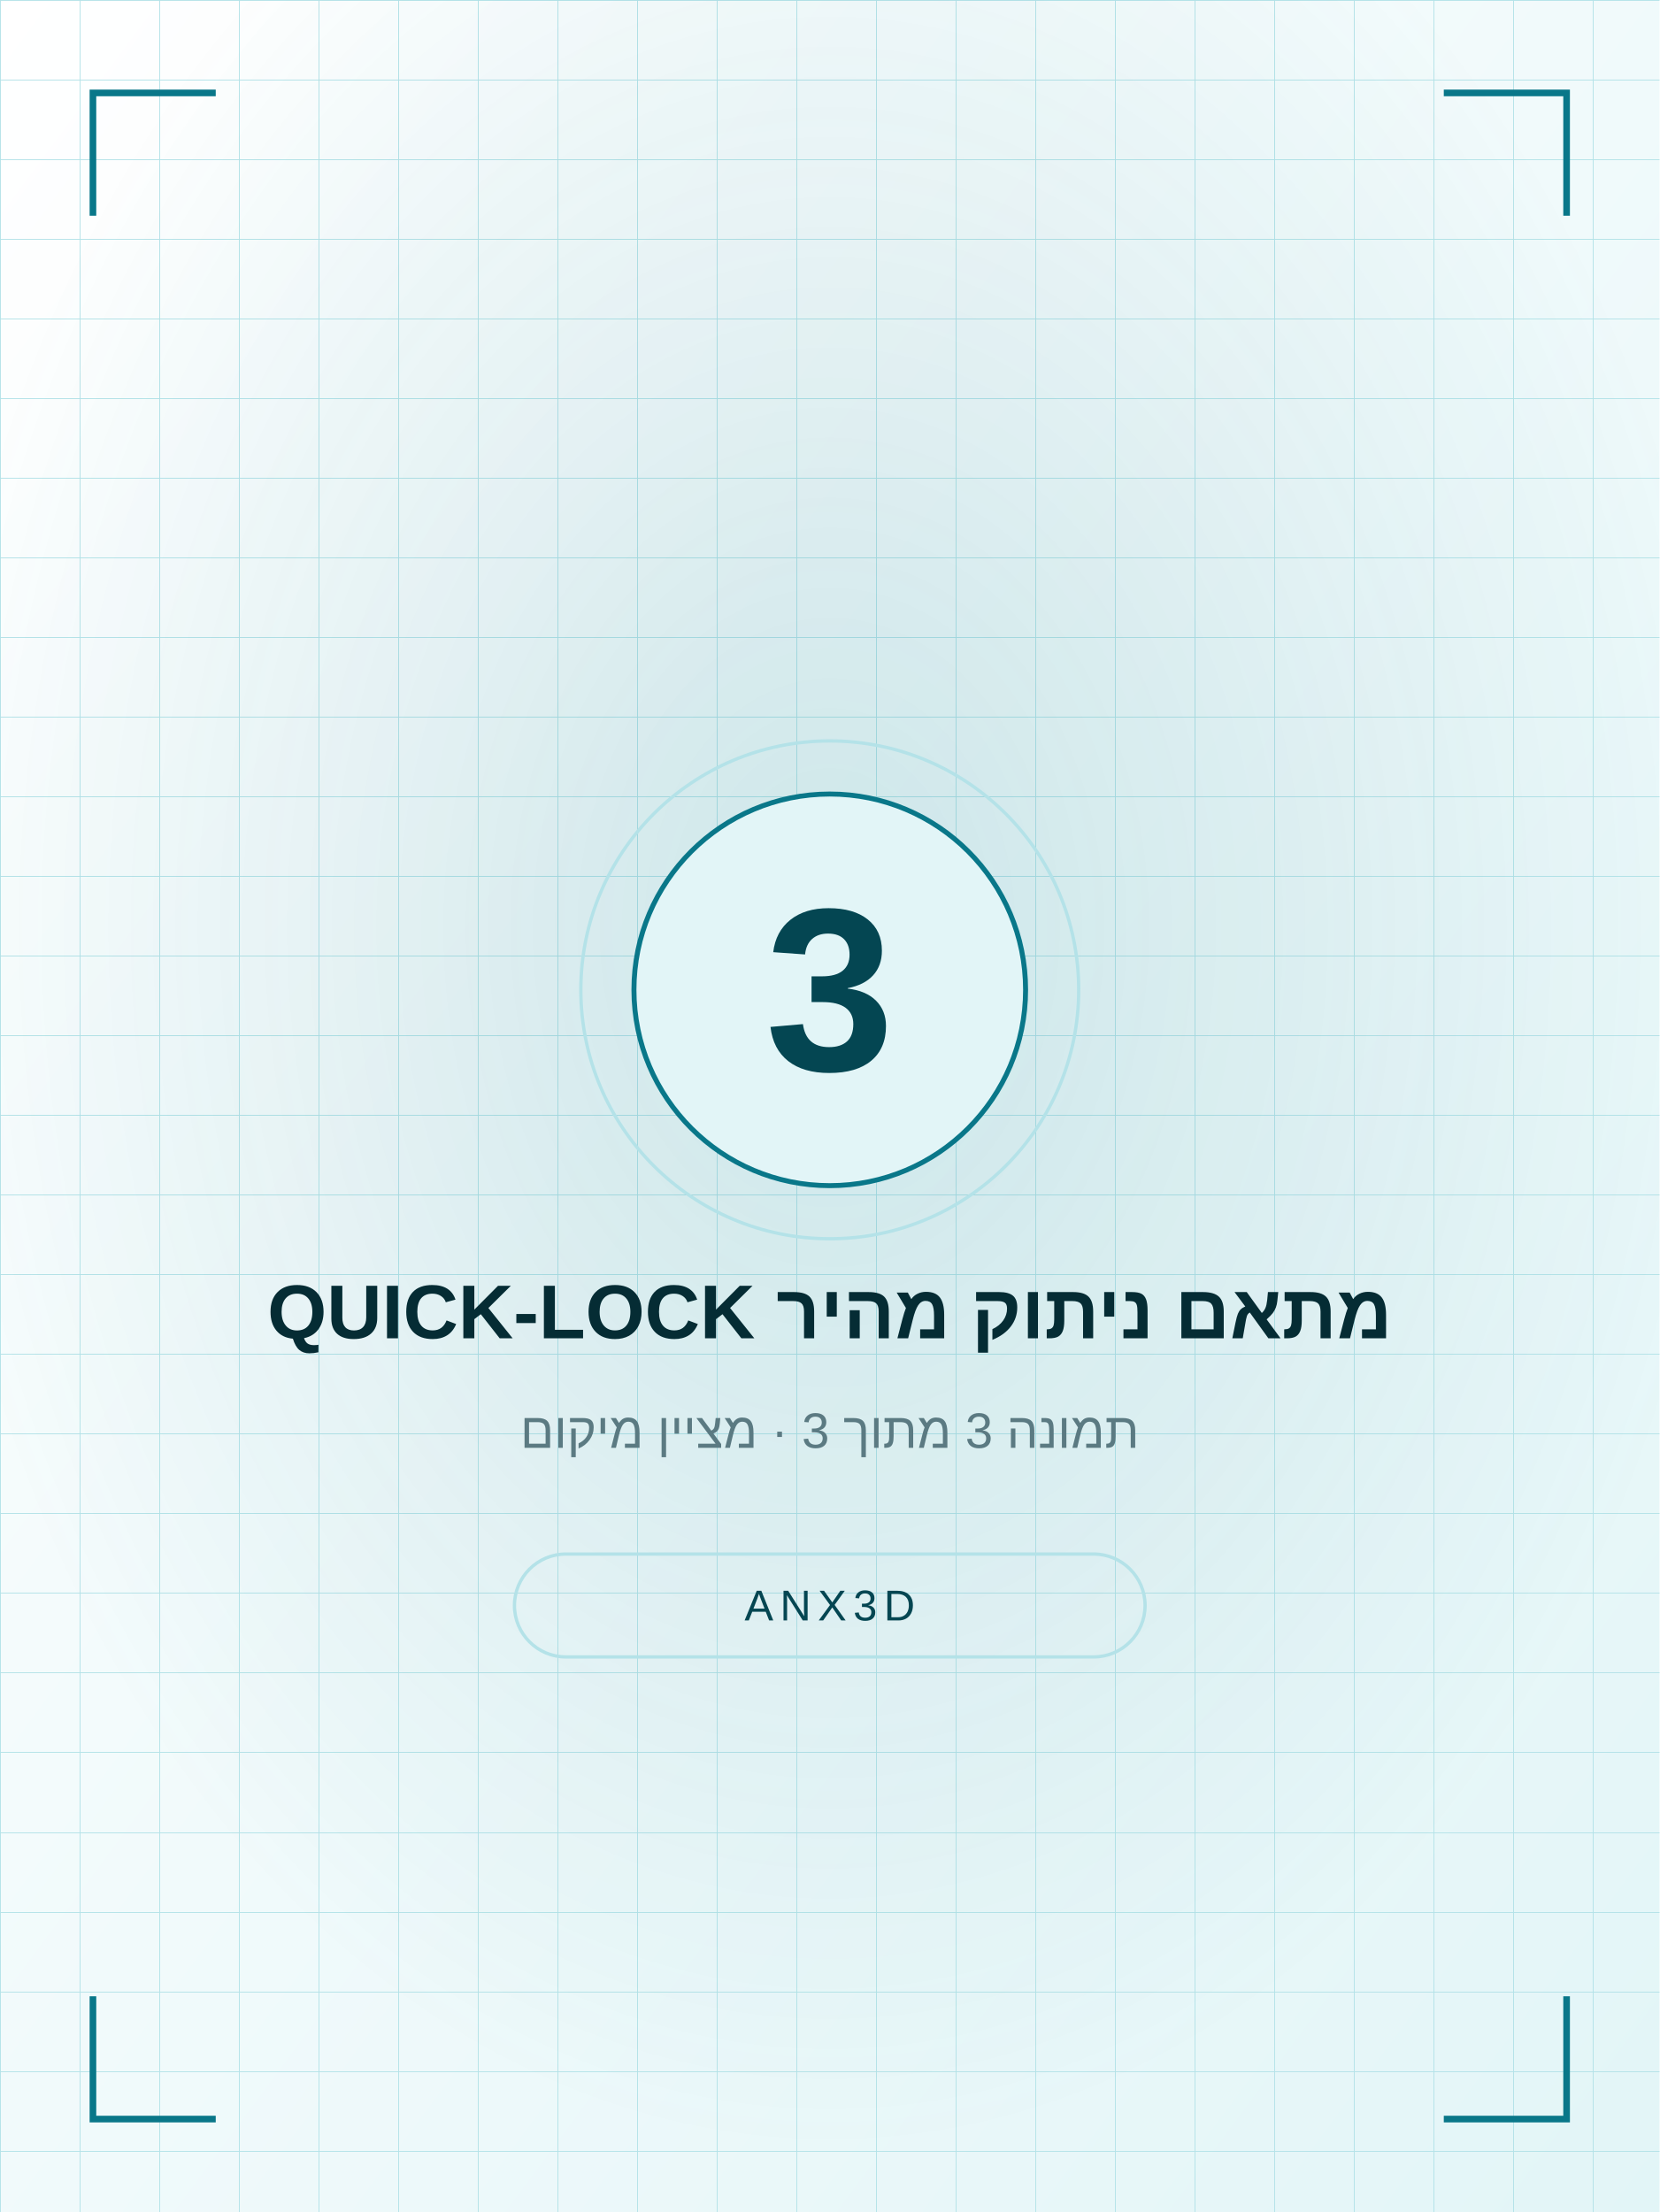
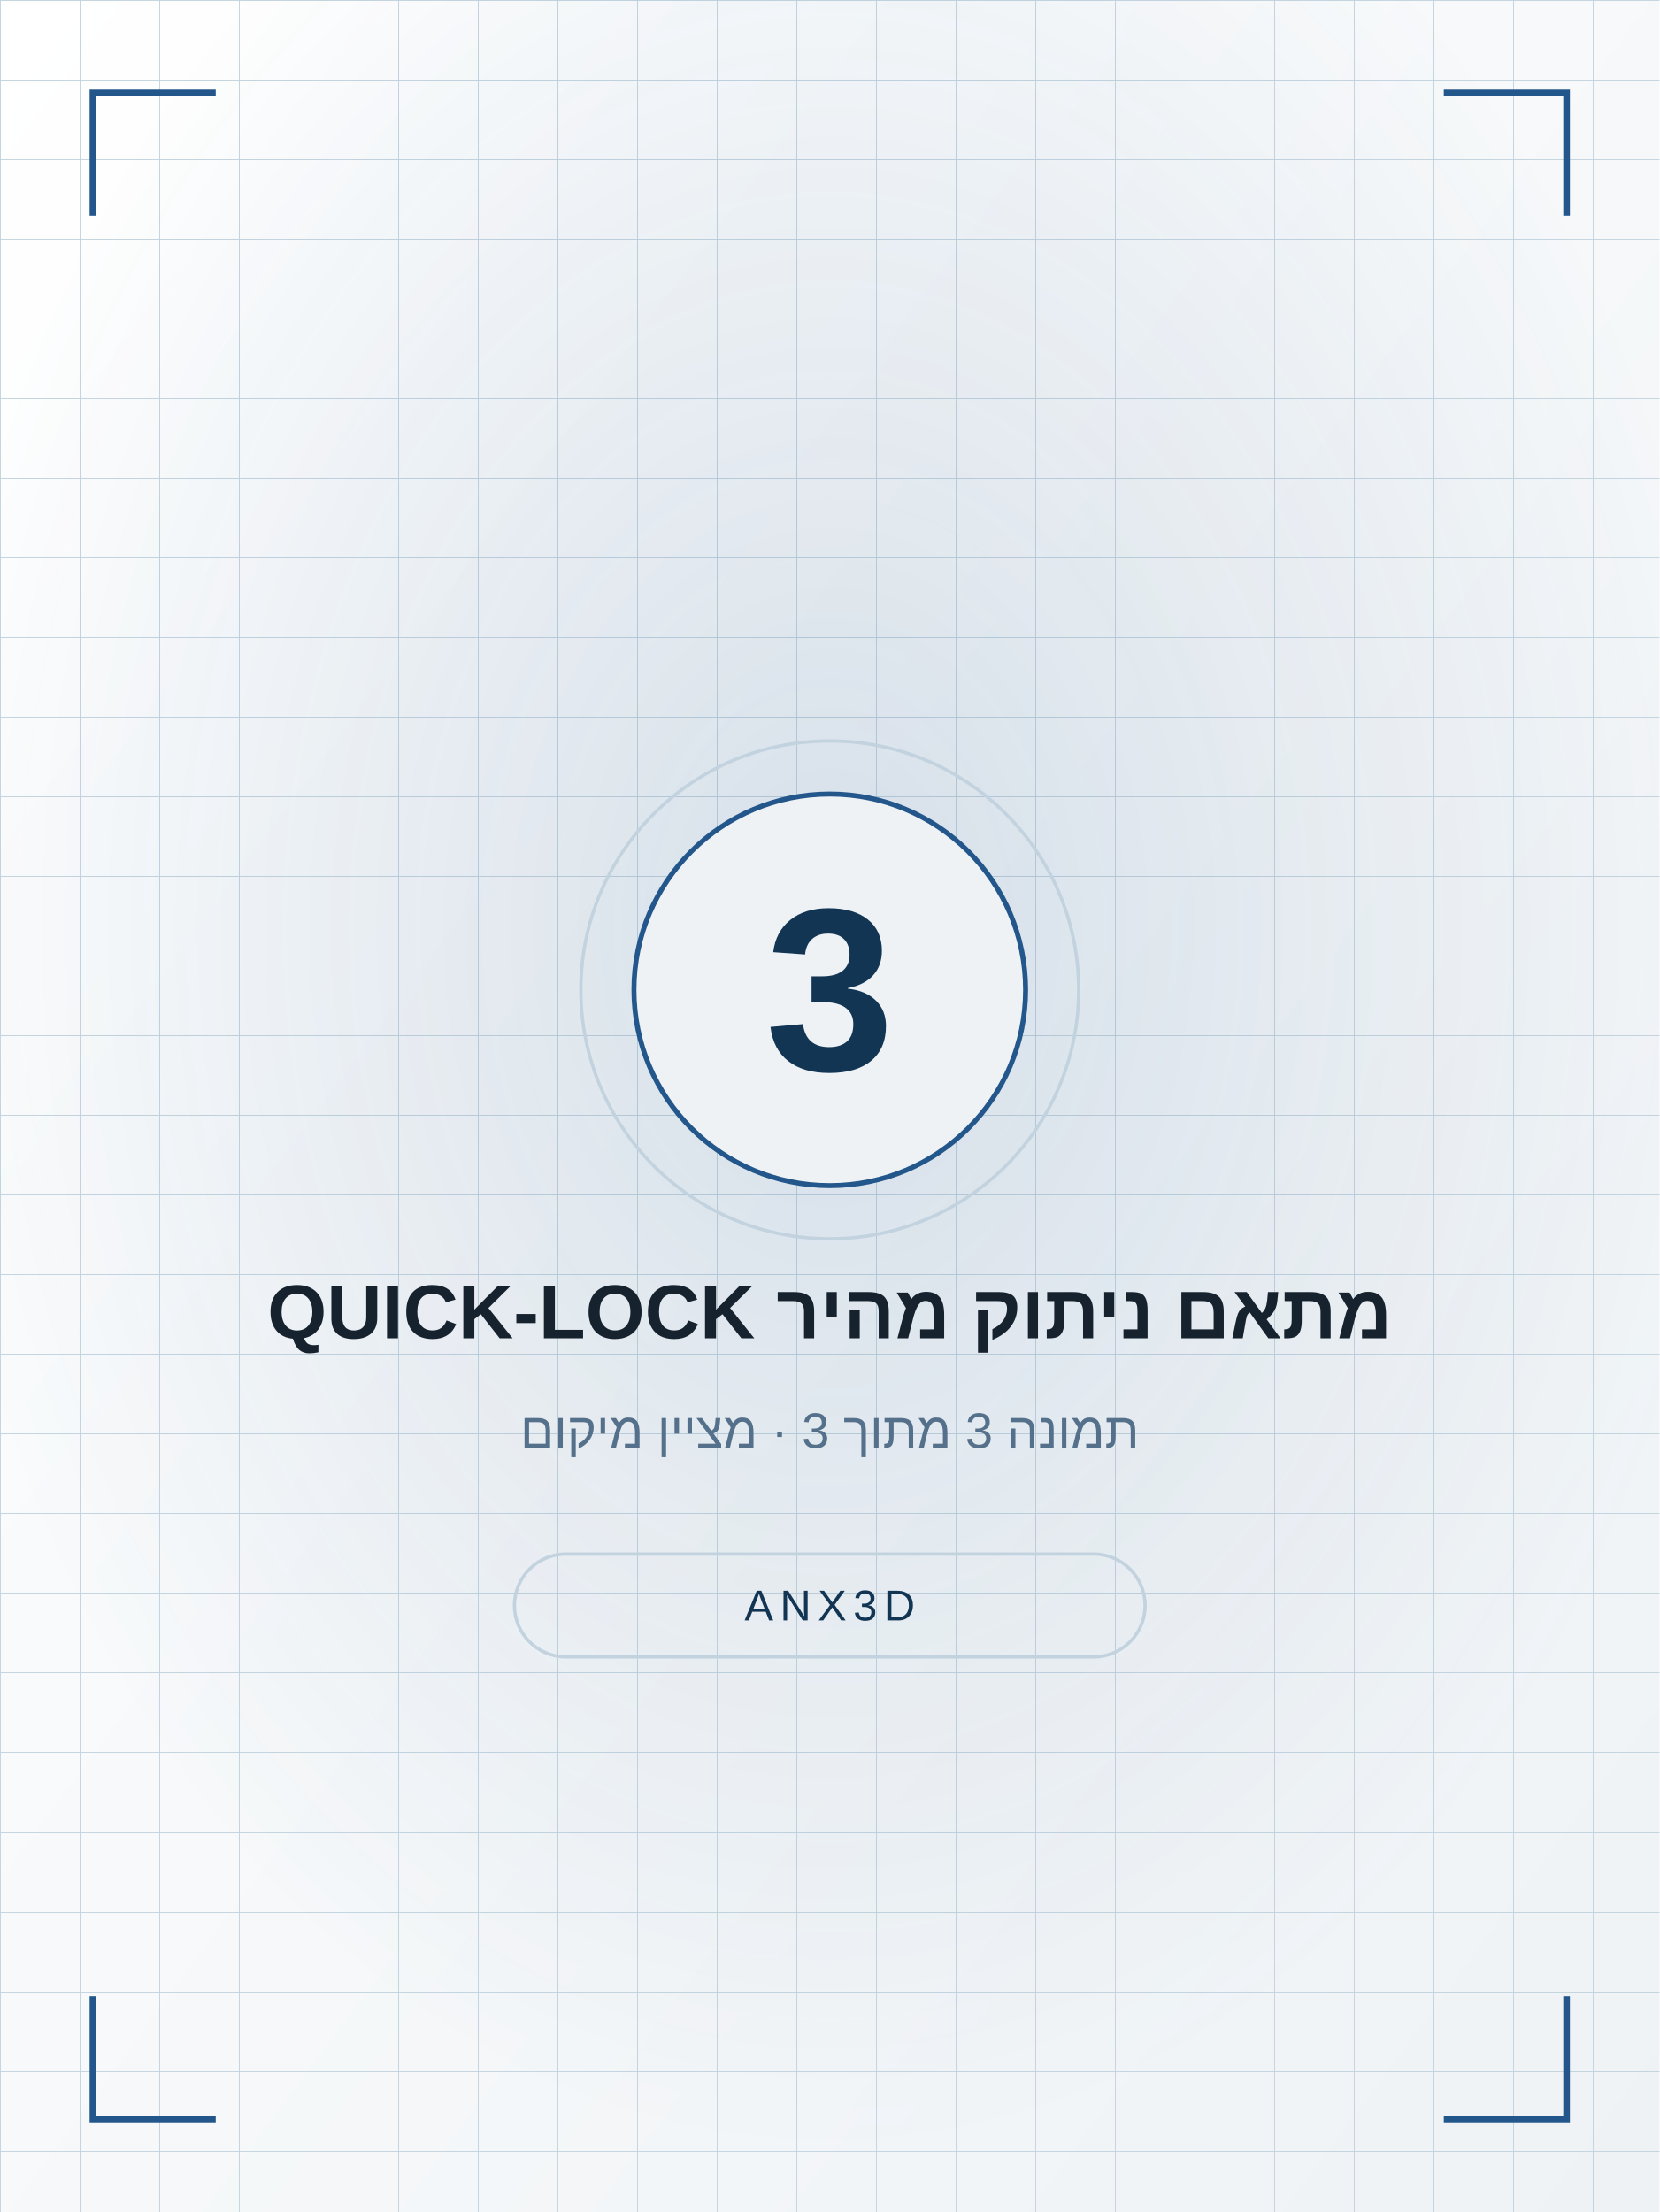
<svg xmlns="http://www.w3.org/2000/svg" width="1000" height="1333" viewBox="0 0 1000 1333" role="img" aria-label="מתאם ניתוק מהיר QUICK-LOCK — תמונה 3 מתוך 3 (מציין מיקום)">
  <defs>
    <linearGradient id="bg" x1="0" y1="0" x2="1" y2="1">
      <stop offset="0%" stop-color="#ffffff" />
-       <stop offset="100%" stop-color="#e2f5f7" />
+       <stop offset="100%" stop-color="#eef2f5" />
    </linearGradient>
    <pattern id="grid" width="48" height="48" patternUnits="userSpaceOnUse">
-       <path d="M48 0H0V48" fill="none" stroke="#b4e2e8" stroke-width="1" />
+       <path d="M48 0H0V48" fill="none" stroke="#c2d3df" stroke-width="1" />
    </pattern>
    <radialGradient id="glow" cx="50%" cy="42%" r="55%">
-       <stop offset="0%" stop-color="#097789" stop-opacity="0.16" />
-       <stop offset="100%" stop-color="#097789" stop-opacity="0" />
+       <stop offset="0%" stop-color="#23568b" stop-opacity="0.16" />
+       <stop offset="100%" stop-color="#23568b" stop-opacity="0" />
    </radialGradient>
  </defs>
  <rect width="1000" height="1333" fill="url(#bg)" />
  <rect width="1000" height="1333" fill="url(#grid)" />
  <rect width="1000" height="1333" fill="url(#glow)" />
-   <path d="M56 128V56h72" fill="none" stroke="#097789" stroke-width="4" stroke-linecap="square" />
-   <path d="M872 56h72v72" fill="none" stroke="#097789" stroke-width="4" stroke-linecap="square" />
-   <path d="M944 1205v72h-72" fill="none" stroke="#097789" stroke-width="4" stroke-linecap="square" />
-   <path d="M128 1277H56v-72" fill="none" stroke="#097789" stroke-width="4" stroke-linecap="square" />
-   <circle cx="500" cy="596.5" r="150" fill="none" stroke="#b4e2e8" stroke-width="2" />
-   <circle cx="500" cy="596.5" r="118" fill="#e2f5f7" stroke="#097789" stroke-width="3" />
-   <text x="500" y="596.5" text-anchor="middle" dominant-baseline="central" font-family="Heebo, Arial, sans-serif" font-size="140" font-weight="700" fill="#044652">3</text>
-   <text x="500" y="806.5" text-anchor="middle" direction="rtl" font-family="Heebo, Arial, sans-serif" font-size="46" font-weight="700" fill="#052c34">מתאם ניתוק מהיר QUICK-LOCK</text>
-   <text x="500" y="872.5" text-anchor="middle" direction="rtl" font-family="Heebo, Arial, sans-serif" font-size="30" fill="#5b7a82">תמונה 3 מתוך 3 · מציין מיקום</text>
-   <rect x="310" y="936.5" width="380" height="62" rx="31" fill="none" stroke="#b4e2e8" stroke-width="2" />
-   <text x="500" y="967.5" text-anchor="middle" dominant-baseline="central" font-family="Heebo, Arial, sans-serif" font-size="26" letter-spacing="4" fill="#044652">ANX3D</text>
+   <path d="M56 128V56h72" fill="none" stroke="#23568b" stroke-width="4" stroke-linecap="square" />
+   <path d="M872 56h72v72" fill="none" stroke="#23568b" stroke-width="4" stroke-linecap="square" />
+   <path d="M944 1205v72h-72" fill="none" stroke="#23568b" stroke-width="4" stroke-linecap="square" />
+   <path d="M128 1277H56v-72" fill="none" stroke="#23568b" stroke-width="4" stroke-linecap="square" />
+   <circle cx="500" cy="596.5" r="150" fill="none" stroke="#c2d3df" stroke-width="2" />
+   <circle cx="500" cy="596.5" r="118" fill="#eef2f5" stroke="#23568b" stroke-width="3" />
+   <text x="500" y="596.5" text-anchor="middle" dominant-baseline="central" font-family="Heebo, Arial, sans-serif" font-size="140" font-weight="700" fill="#123554">3</text>
+   <text x="500" y="806.5" text-anchor="middle" direction="rtl" font-family="Heebo, Arial, sans-serif" font-size="46" font-weight="700" fill="#16232e">מתאם ניתוק מהיר QUICK-LOCK</text>
+   <text x="500" y="872.5" text-anchor="middle" direction="rtl" font-family="Heebo, Arial, sans-serif" font-size="30" fill="#55708a">תמונה 3 מתוך 3 · מציין מיקום</text>
+   <rect x="310" y="936.5" width="380" height="62" rx="31" fill="none" stroke="#c2d3df" stroke-width="2" />
+   <text x="500" y="967.5" text-anchor="middle" dominant-baseline="central" font-family="Heebo, Arial, sans-serif" font-size="26" letter-spacing="4" fill="#123554">ANX3D</text>
</svg>
